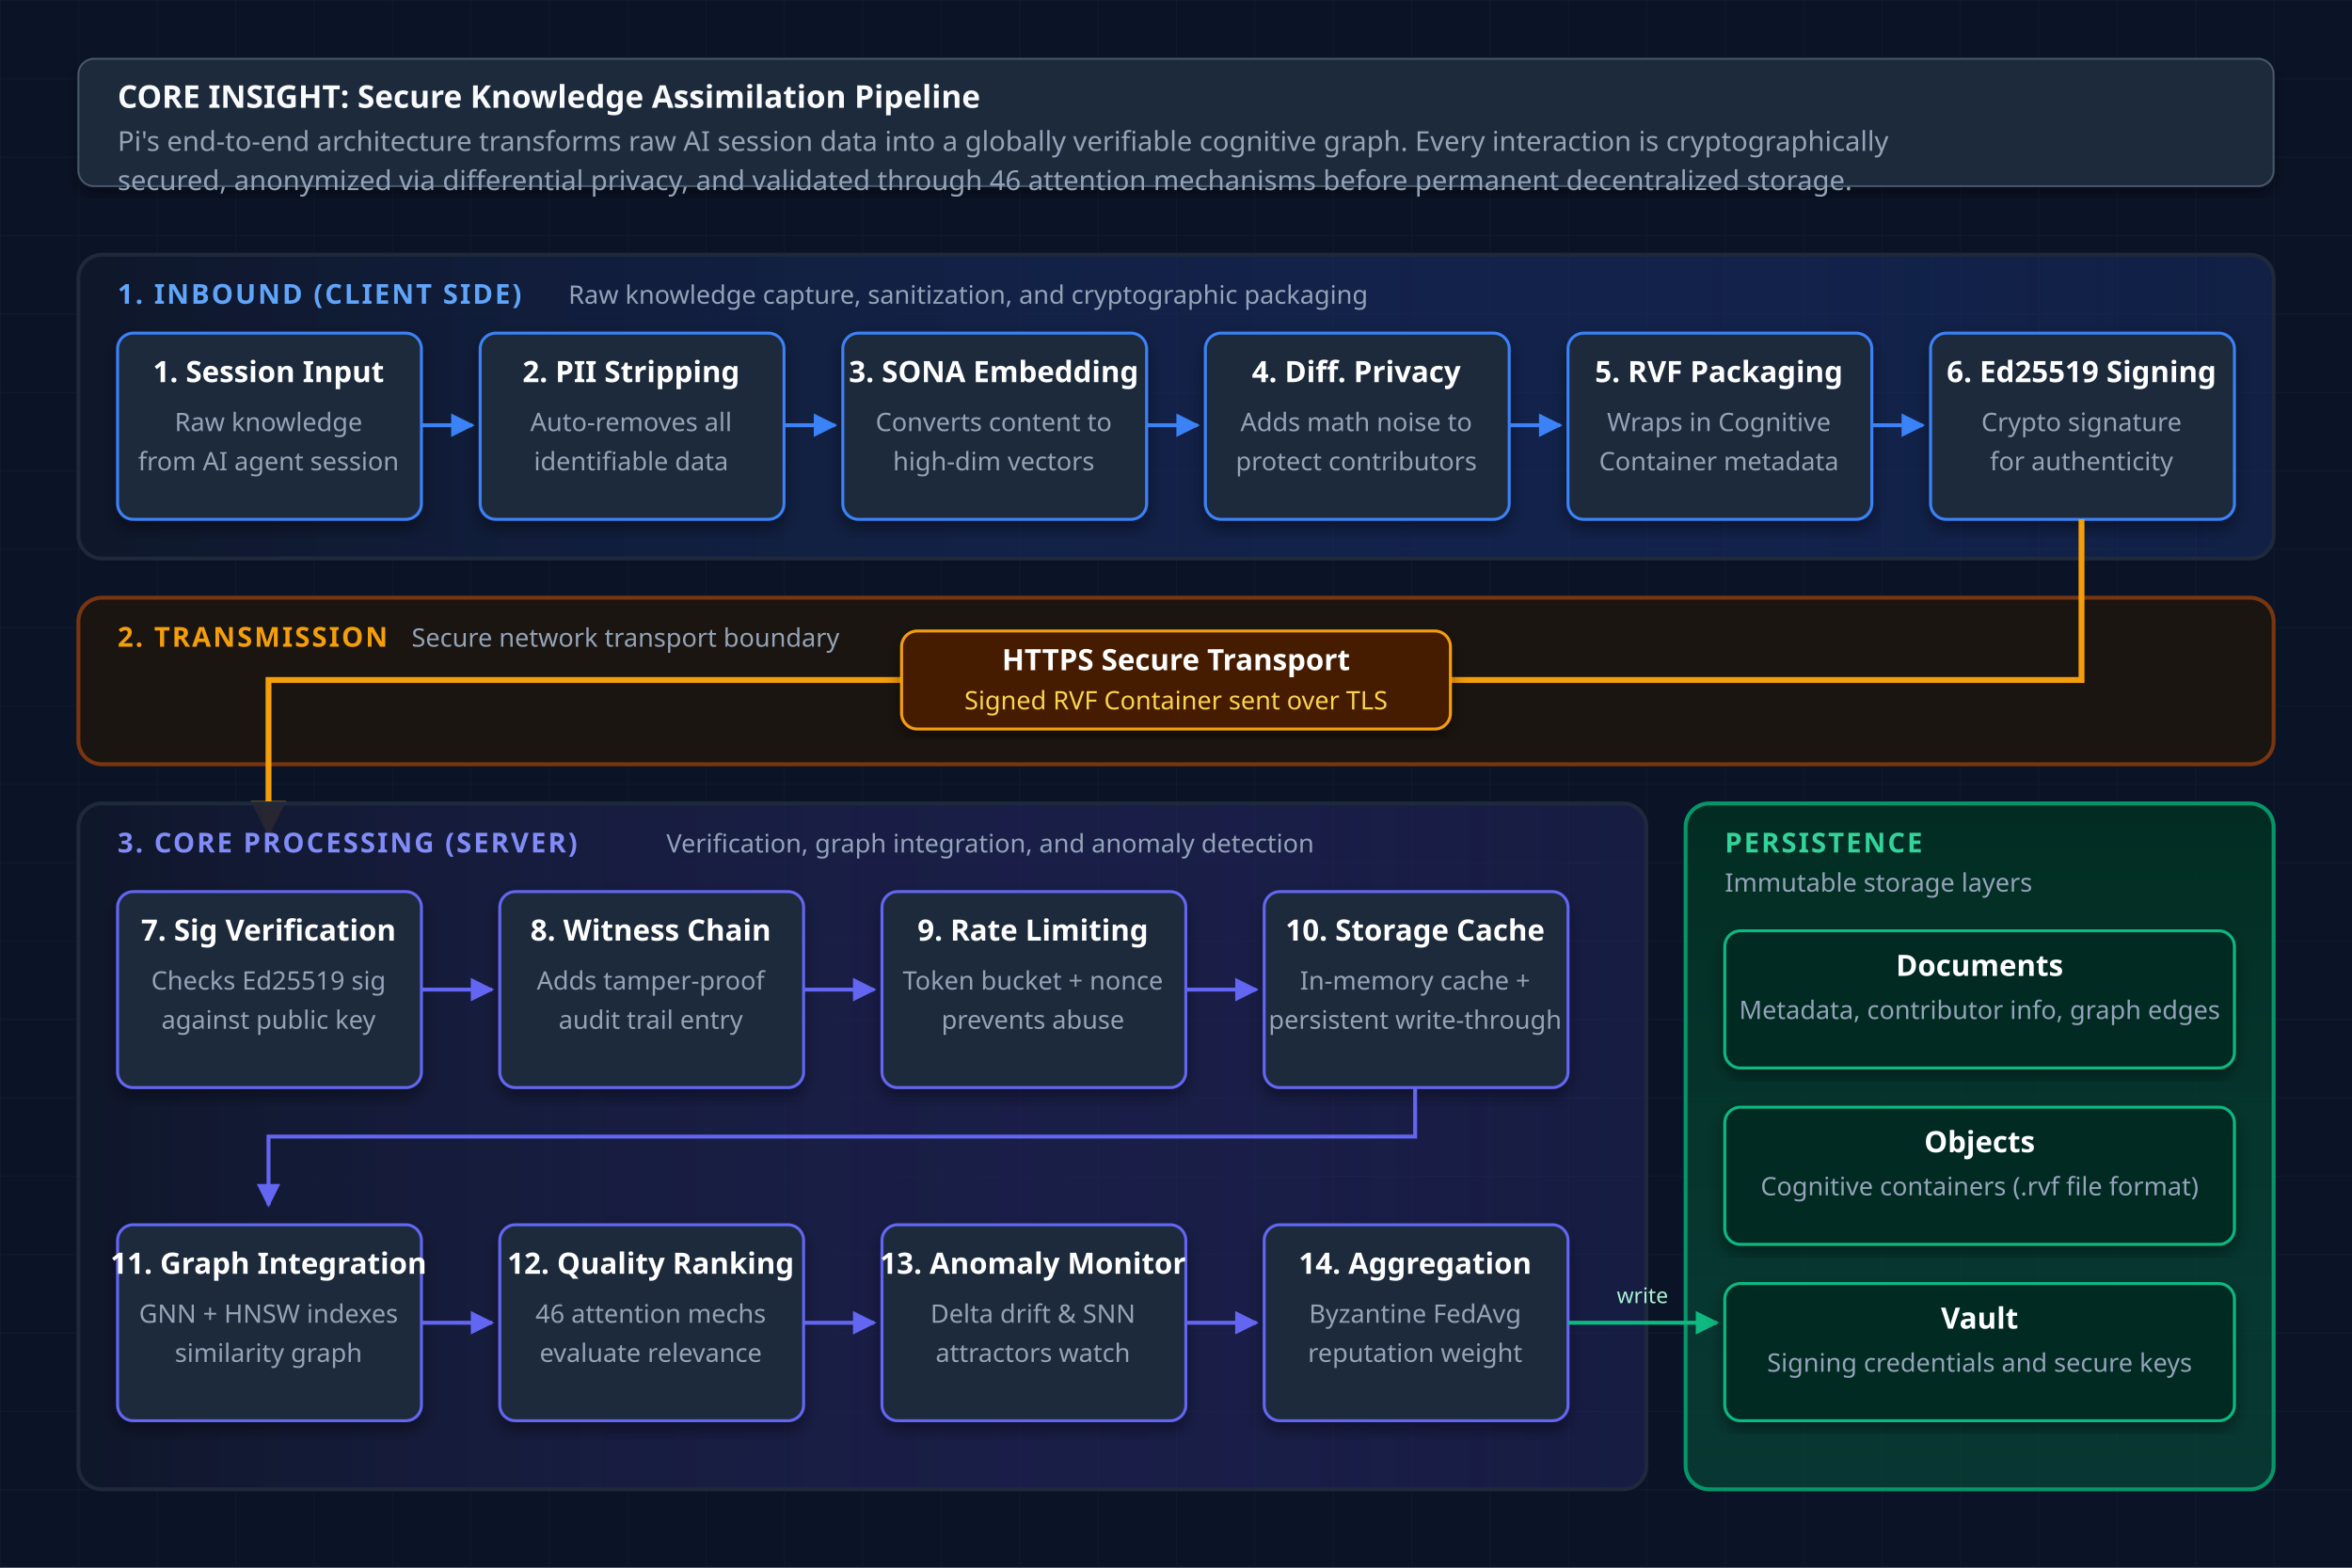
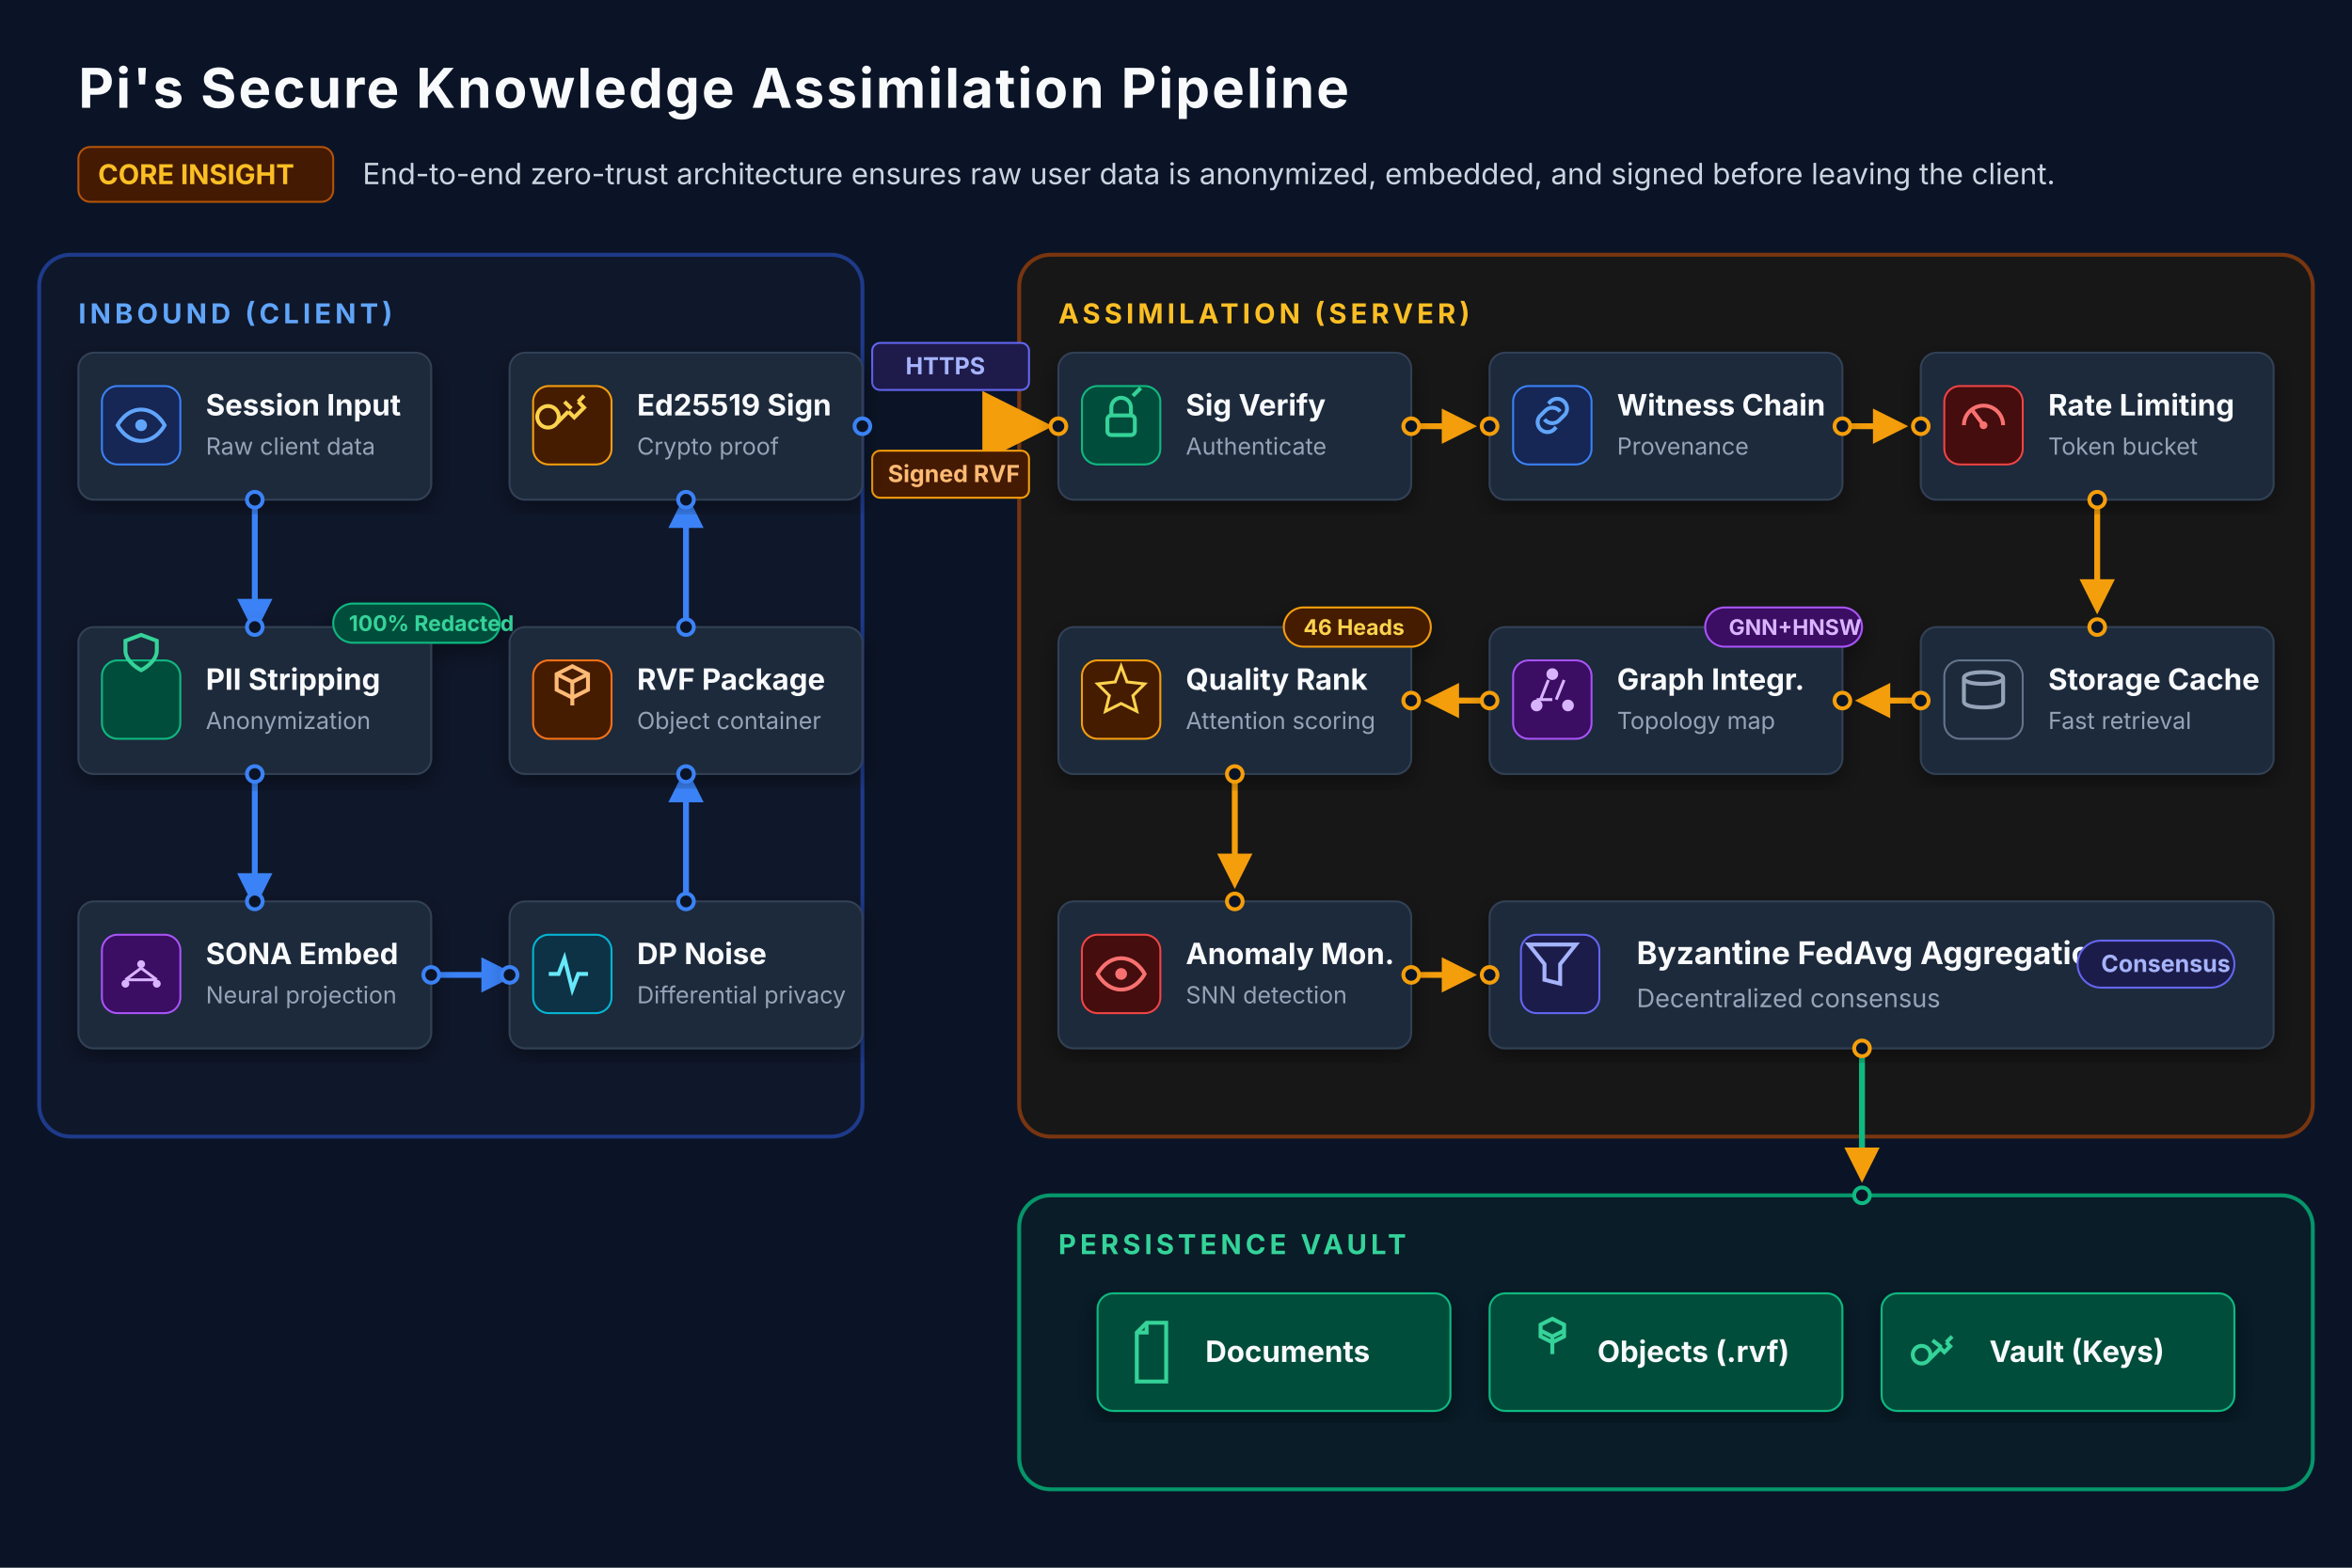
- <svg xmlns="http://www.w3.org/2000/svg" viewBox="0 0 1200 800" width="1200" height="800">
+ <svg xmlns="http://www.w3.org/2000/svg" viewBox="0 0 1200 800" width="1200" height="800" style="background-color: #0B1426; font-family: system-ui, -apple-system, sans-serif;">
  <defs>
-     <pattern id="grid" width="40" height="40" patternUnits="userSpaceOnUse">
-       <path d="M 40 0 L 0 0 0 40" fill="none" stroke="#1E293B" stroke-width="0.5" opacity="0.5" />
-     </pattern>
    <filter id="shadow" x="-10%" y="-10%" width="120%" height="120%">
-       <feDropShadow dx="0" dy="4" stdDeviation="4" flood-color="#000000" flood-opacity="0.4" />
+       <feDropShadow dx="0" dy="4" stdDeviation="6" flood-color="#000000" flood-opacity="0.4" />
    </filter>
-     <linearGradient id="client-bg" x1="0%" y1="0%" x2="100%" y2="0%">
-       <stop offset="0%" stop-color="#0F172A" />
-       <stop offset="100%" stop-color="#1E3A8A" stop-opacity="0.3" />
+     <filter id="glow-blue" x="-20%" y="-20%" width="140%" height="140%">
+       <feGaussianBlur stdDeviation="8" result="blur" />
+       <feComposite in="SourceGraphic" in2="blur" operator="over" />
+     </filter>
+     <filter id="glow-amber" x="-20%" y="-20%" width="140%" height="140%">
+       <feGaussianBlur stdDeviation="8" result="blur" />
+       <feComposite in="SourceGraphic" in2="blur" operator="over" />
+     </filter>
+     <linearGradient id="transport-grad" x1="0%" y1="0%" x2="100%" y2="0%">
+       <stop offset="0%" stop-color="#3B82F6" />
+       <stop offset="50%" stop-color="#8B5CF6" />
+       <stop offset="100%" stop-color="#F59E0B" />
    </linearGradient>
-     <linearGradient id="server-bg" x1="0%" y1="0%" x2="100%" y2="0%">
-       <stop offset="0%" stop-color="#0F172A" />
-       <stop offset="100%" stop-color="#312E81" stop-opacity="0.3" />
-     </linearGradient>
-     <linearGradient id="persist-bg" x1="0%" y1="0%" x2="0%" y2="100%">
-       <stop offset="0%" stop-color="#022C22" />
-       <stop offset="100%" stop-color="#064E3B" stop-opacity="0.6" />
-     </linearGradient>
-     <marker id="arrow-blue" viewBox="0 0 10 10" refX="9" refY="5" markerWidth="6" markerHeight="6" orient="auto-start-reverse">
+     <marker id="arrow-blue" viewBox="0 0 10 10" refX="8" refY="5" markerWidth="6" markerHeight="6" orient="auto">
      <path d="M 0 0 L 10 5 L 0 10 z" fill="#3B82F6" />
    </marker>
-     <marker id="arrow-amber" viewBox="0 0 10 10" refX="9" refY="5" markerWidth="6" markerHeight="6" orient="auto-start-reverse">
+     <marker id="arrow-amber" viewBox="0 0 10 10" refX="8" refY="5" markerWidth="6" markerHeight="6" orient="auto">
      <path d="M 0 0 L 10 5 L 0 10 z" fill="#F59E0B" />
    </marker>
-     <marker id="arrow-indigo" viewBox="0 0 10 10" refX="9" refY="5" markerWidth="6" markerHeight="6" orient="auto-start-reverse">
-       <path d="M 0 0 L 10 5 L 0 10 z" fill="#6366F1" />
-     </marker>
-     <marker id="arrow-emerald" viewBox="0 0 10 10" refX="9" refY="5" markerWidth="6" markerHeight="6" orient="auto-start-reverse">
-       <path d="M 0 0 L 10 5 L 0 10 z" fill="#10B981" />
+     <marker id="arrow-transport" viewBox="0 0 10 10" refX="8" refY="5" markerWidth="6" markerHeight="6" orient="auto">
+       <path d="M 0 0 L 10 5 L 0 10 z" fill="#F59E0B" />
    </marker>
  </defs>
  <rect width="1200" height="800" fill="#0B1426" />
-   <rect width="1200" height="800" fill="url(#grid)" />
-   <rect x="40" y="30" width="1120" height="65" rx="8" fill="#1E293B" stroke="#475569" stroke-width="1" filter="url(#shadow)" />
-   <text x="60" y="55" fill="#F8FAFC" font-family="system-ui, sans-serif" font-size="16" font-weight="bold">CORE INSIGHT: Secure Knowledge Assimilation Pipeline</text>
-   <text x="60" y="77" fill="#94A3B8" font-family="system-ui, sans-serif" font-size="14">Pi's end-to-end architecture transforms raw AI session data into a globally verifiable cognitive graph. Every interaction is cryptographically</text>
-   <text x="60" y="97" fill="#94A3B8" font-family="system-ui, sans-serif" font-size="14">secured, anonymized via differential privacy, and validated through 46 attention mechanisms before permanent decentralized storage.</text>
-   <rect x="40" y="130" width="1120" height="155" rx="12" fill="url(#client-bg)" stroke="#1E293B" stroke-width="2" />
-   <text x="60" y="155" fill="#60A5FA" font-family="system-ui, sans-serif" font-size="14" font-weight="bold" letter-spacing="1">1. INBOUND (CLIENT SIDE)</text>
-   <text x="290" y="155" fill="#94A3B8" font-family="system-ui, sans-serif" font-size="13">Raw knowledge capture, sanitization, and cryptographic packaging</text>
-   <rect x="60" y="170" width="155" height="95" rx="8" fill="#1E293B" stroke="#3B82F6" stroke-width="1.5" filter="url(#shadow)" />
-   <text x="137" y="195" fill="#FFFFFF" font-family="system-ui, sans-serif" font-size="15" font-weight="bold" text-anchor="middle">1. Session Input</text>
-   <text x="137" y="220" fill="#94A3B8" font-family="system-ui, sans-serif" font-size="13" text-anchor="middle">Raw knowledge</text>
-   <text x="137" y="240" fill="#94A3B8" font-family="system-ui, sans-serif" font-size="13" text-anchor="middle">from AI agent session</text>
-   <rect x="245" y="170" width="155" height="95" rx="8" fill="#1E293B" stroke="#3B82F6" stroke-width="1.5" filter="url(#shadow)" />
-   <text x="322" y="195" fill="#FFFFFF" font-family="system-ui, sans-serif" font-size="15" font-weight="bold" text-anchor="middle">2. PII Stripping</text>
-   <text x="322" y="220" fill="#94A3B8" font-family="system-ui, sans-serif" font-size="13" text-anchor="middle">Auto-removes all</text>
-   <text x="322" y="240" fill="#94A3B8" font-family="system-ui, sans-serif" font-size="13" text-anchor="middle">identifiable data</text>
-   <rect x="430" y="170" width="155" height="95" rx="8" fill="#1E293B" stroke="#3B82F6" stroke-width="1.5" filter="url(#shadow)" />
-   <text x="507" y="195" fill="#FFFFFF" font-family="system-ui, sans-serif" font-size="15" font-weight="bold" text-anchor="middle">3. SONA Embedding</text>
-   <text x="507" y="220" fill="#94A3B8" font-family="system-ui, sans-serif" font-size="13" text-anchor="middle">Converts content to</text>
-   <text x="507" y="240" fill="#94A3B8" font-family="system-ui, sans-serif" font-size="13" text-anchor="middle">high-dim vectors</text>
-   <rect x="615" y="170" width="155" height="95" rx="8" fill="#1E293B" stroke="#3B82F6" stroke-width="1.5" filter="url(#shadow)" />
-   <text x="692" y="195" fill="#FFFFFF" font-family="system-ui, sans-serif" font-size="15" font-weight="bold" text-anchor="middle">4. Diff. Privacy</text>
-   <text x="692" y="220" fill="#94A3B8" font-family="system-ui, sans-serif" font-size="13" text-anchor="middle">Adds math noise to</text>
-   <text x="692" y="240" fill="#94A3B8" font-family="system-ui, sans-serif" font-size="13" text-anchor="middle">protect contributors</text>
-   <rect x="800" y="170" width="155" height="95" rx="8" fill="#1E293B" stroke="#3B82F6" stroke-width="1.5" filter="url(#shadow)" />
-   <text x="877" y="195" fill="#FFFFFF" font-family="system-ui, sans-serif" font-size="15" font-weight="bold" text-anchor="middle">5. RVF Packaging</text>
-   <text x="877" y="220" fill="#94A3B8" font-family="system-ui, sans-serif" font-size="13" text-anchor="middle">Wraps in Cognitive</text>
-   <text x="877" y="240" fill="#94A3B8" font-family="system-ui, sans-serif" font-size="13" text-anchor="middle">Container metadata</text>
-   <rect x="985" y="170" width="155" height="95" rx="8" fill="#1E293B" stroke="#3B82F6" stroke-width="1.5" filter="url(#shadow)" />
-   <text x="1062" y="195" fill="#FFFFFF" font-family="system-ui, sans-serif" font-size="15" font-weight="bold" text-anchor="middle">6. Ed25519 Signing</text>
-   <text x="1062" y="220" fill="#94A3B8" font-family="system-ui, sans-serif" font-size="13" text-anchor="middle">Crypto signature</text>
-   <text x="1062" y="240" fill="#94A3B8" font-family="system-ui, sans-serif" font-size="13" text-anchor="middle">for authenticity</text>
-   <path d="M 215 217 L 241 217" fill="none" stroke="#3B82F6" stroke-width="2" marker-end="url(#arrow-blue)" />
-   <path d="M 400 217 L 426 217" fill="none" stroke="#3B82F6" stroke-width="2" marker-end="url(#arrow-blue)" />
-   <path d="M 585 217 L 611 217" fill="none" stroke="#3B82F6" stroke-width="2" marker-end="url(#arrow-blue)" />
-   <path d="M 770 217 L 796 217" fill="none" stroke="#3B82F6" stroke-width="2" marker-end="url(#arrow-blue)" />
-   <path d="M 955 217 L 981 217" fill="none" stroke="#3B82F6" stroke-width="2" marker-end="url(#arrow-blue)" />
-   <rect x="40" y="305" width="1120" height="85" rx="12" fill="#1A1510" stroke="#78350F" stroke-width="2" />
-   <text x="60" y="330" fill="#F59E0B" font-family="system-ui, sans-serif" font-size="14" font-weight="bold" letter-spacing="1">2. TRANSMISSION</text>
-   <text x="210" y="330" fill="#94A3B8" font-family="system-ui, sans-serif" font-size="13">Secure network transport boundary</text>
-   <path d="M 1062 265 L 1062 347 L 137 347 L 137 425" fill="none" stroke="#F59E0B" stroke-width="3" marker-end="url(#arrow-amber)" />
-   <rect x="460" y="322" width="280" height="50" rx="8" fill="#451A03" stroke="#F59E0B" stroke-width="1.5" filter="url(#shadow)" />
-   <text x="600" y="342" fill="#FFFFFF" font-family="system-ui, sans-serif" font-size="15" font-weight="bold" text-anchor="middle">HTTPS Secure Transport</text>
-   <text x="600" y="362" fill="#FCD34D" font-family="system-ui, sans-serif" font-size="13" text-anchor="middle">Signed RVF Container sent over TLS</text>
-   <rect x="40" y="410" width="800" height="350" rx="12" fill="url(#server-bg)" stroke="#1E293B" stroke-width="2" />
-   <text x="60" y="435" fill="#818CF8" font-family="system-ui, sans-serif" font-size="14" font-weight="bold" letter-spacing="1">3. CORE PROCESSING (SERVER)</text>
-   <text x="340" y="435" fill="#94A3B8" font-family="system-ui, sans-serif" font-size="13">Verification, graph integration, and anomaly detection</text>
-   <rect x="60" y="455" width="155" height="100" rx="8" fill="#1E293B" stroke="#6366F1" stroke-width="1.5" filter="url(#shadow)" />
-   <text x="137" y="480" fill="#FFFFFF" font-family="system-ui, sans-serif" font-size="15" font-weight="bold" text-anchor="middle">7. Sig Verification</text>
-   <text x="137" y="505" fill="#94A3B8" font-family="system-ui, sans-serif" font-size="13" text-anchor="middle">Checks Ed25519 sig</text>
-   <text x="137" y="525" fill="#94A3B8" font-family="system-ui, sans-serif" font-size="13" text-anchor="middle">against public key</text>
-   <rect x="255" y="455" width="155" height="100" rx="8" fill="#1E293B" stroke="#6366F1" stroke-width="1.5" filter="url(#shadow)" />
-   <text x="332" y="480" fill="#FFFFFF" font-family="system-ui, sans-serif" font-size="15" font-weight="bold" text-anchor="middle">8. Witness Chain</text>
-   <text x="332" y="505" fill="#94A3B8" font-family="system-ui, sans-serif" font-size="13" text-anchor="middle">Adds tamper-proof</text>
-   <text x="332" y="525" fill="#94A3B8" font-family="system-ui, sans-serif" font-size="13" text-anchor="middle">audit trail entry</text>
-   <rect x="450" y="455" width="155" height="100" rx="8" fill="#1E293B" stroke="#6366F1" stroke-width="1.5" filter="url(#shadow)" />
-   <text x="527" y="480" fill="#FFFFFF" font-family="system-ui, sans-serif" font-size="15" font-weight="bold" text-anchor="middle">9. Rate Limiting</text>
-   <text x="527" y="505" fill="#94A3B8" font-family="system-ui, sans-serif" font-size="13" text-anchor="middle">Token bucket + nonce</text>
-   <text x="527" y="525" fill="#94A3B8" font-family="system-ui, sans-serif" font-size="13" text-anchor="middle">prevents abuse</text>
-   <rect x="645" y="455" width="155" height="100" rx="8" fill="#1E293B" stroke="#6366F1" stroke-width="1.5" filter="url(#shadow)" />
-   <text x="722" y="480" fill="#FFFFFF" font-family="system-ui, sans-serif" font-size="15" font-weight="bold" text-anchor="middle">10. Storage Cache</text>
-   <text x="722" y="505" fill="#94A3B8" font-family="system-ui, sans-serif" font-size="13" text-anchor="middle">In-memory cache +</text>
-   <text x="722" y="525" fill="#94A3B8" font-family="system-ui, sans-serif" font-size="13" text-anchor="middle">persistent write-through</text>
-   <path d="M 215 505 L 251 505" fill="none" stroke="#6366F1" stroke-width="2" marker-end="url(#arrow-indigo)" />
-   <path d="M 410 505 L 446 505" fill="none" stroke="#6366F1" stroke-width="2" marker-end="url(#arrow-indigo)" />
-   <path d="M 605 505 L 641 505" fill="none" stroke="#6366F1" stroke-width="2" marker-end="url(#arrow-indigo)" />
-   <path d="M 722 555 L 722 580 L 137 580 L 137 615" fill="none" stroke="#6366F1" stroke-width="2" marker-end="url(#arrow-indigo)" />
-   <rect x="60" y="625" width="155" height="100" rx="8" fill="#1E293B" stroke="#6366F1" stroke-width="1.5" filter="url(#shadow)" />
-   <text x="137" y="650" fill="#FFFFFF" font-family="system-ui, sans-serif" font-size="15" font-weight="bold" text-anchor="middle">11. Graph Integration</text>
-   <text x="137" y="675" fill="#94A3B8" font-family="system-ui, sans-serif" font-size="13" text-anchor="middle">GNN + HNSW indexes</text>
-   <text x="137" y="695" fill="#94A3B8" font-family="system-ui, sans-serif" font-size="13" text-anchor="middle">similarity graph</text>
-   <rect x="255" y="625" width="155" height="100" rx="8" fill="#1E293B" stroke="#6366F1" stroke-width="1.5" filter="url(#shadow)" />
-   <text x="332" y="650" fill="#FFFFFF" font-family="system-ui, sans-serif" font-size="15" font-weight="bold" text-anchor="middle">12. Quality Ranking</text>
-   <text x="332" y="675" fill="#94A3B8" font-family="system-ui, sans-serif" font-size="13" text-anchor="middle">46 attention mechs</text>
-   <text x="332" y="695" fill="#94A3B8" font-family="system-ui, sans-serif" font-size="13" text-anchor="middle">evaluate relevance</text>
-   <rect x="450" y="625" width="155" height="100" rx="8" fill="#1E293B" stroke="#6366F1" stroke-width="1.5" filter="url(#shadow)" />
-   <text x="527" y="650" fill="#FFFFFF" font-family="system-ui, sans-serif" font-size="15" font-weight="bold" text-anchor="middle">13. Anomaly Monitor</text>
-   <text x="527" y="675" fill="#94A3B8" font-family="system-ui, sans-serif" font-size="13" text-anchor="middle">Delta drift &amp; SNN</text>
-   <text x="527" y="695" fill="#94A3B8" font-family="system-ui, sans-serif" font-size="13" text-anchor="middle">attractors watch</text>
-   <rect x="645" y="625" width="155" height="100" rx="8" fill="#1E293B" stroke="#6366F1" stroke-width="1.5" filter="url(#shadow)" />
-   <text x="722" y="650" fill="#FFFFFF" font-family="system-ui, sans-serif" font-size="15" font-weight="bold" text-anchor="middle">14. Aggregation</text>
-   <text x="722" y="675" fill="#94A3B8" font-family="system-ui, sans-serif" font-size="13" text-anchor="middle">Byzantine FedAvg</text>
-   <text x="722" y="695" fill="#94A3B8" font-family="system-ui, sans-serif" font-size="13" text-anchor="middle">reputation weight</text>
-   <path d="M 215 675 L 251 675" fill="none" stroke="#6366F1" stroke-width="2" marker-end="url(#arrow-indigo)" />
-   <path d="M 410 675 L 446 675" fill="none" stroke="#6366F1" stroke-width="2" marker-end="url(#arrow-indigo)" />
-   <path d="M 605 675 L 641 675" fill="none" stroke="#6366F1" stroke-width="2" marker-end="url(#arrow-indigo)" />
-   <rect x="860" y="410" width="300" height="350" rx="12" fill="url(#persist-bg)" stroke="#059669" stroke-width="2" />
-   <text x="880" y="435" fill="#34D399" font-family="system-ui, sans-serif" font-size="14" font-weight="bold" letter-spacing="1">PERSISTENCE</text>
-   <text x="880" y="455" fill="#94A3B8" font-family="system-ui, sans-serif" font-size="13">Immutable storage layers</text>
-   <path d="M 800 675 L 876 675" fill="none" stroke="#10B981" stroke-width="2" marker-end="url(#arrow-emerald)" />
-   <text x="838" y="665" fill="#A7F3D0" font-family="system-ui, sans-serif" font-size="11" text-anchor="middle">write</text>
-   <rect x="880" y="475" width="260" height="70" rx="8" fill="#022C22" stroke="#10B981" stroke-width="1.5" filter="url(#shadow)" />
-   <text x="1010" y="498" fill="#FFFFFF" font-family="system-ui, sans-serif" font-size="15" font-weight="bold" text-anchor="middle">Documents</text>
-   <text x="1010" y="520" fill="#94A3B8" font-family="system-ui, sans-serif" font-size="13" text-anchor="middle">Metadata, contributor info, graph edges</text>
-   <rect x="880" y="565" width="260" height="70" rx="8" fill="#022C22" stroke="#10B981" stroke-width="1.5" filter="url(#shadow)" />
-   <text x="1010" y="588" fill="#FFFFFF" font-family="system-ui, sans-serif" font-size="15" font-weight="bold" text-anchor="middle">Objects</text>
-   <text x="1010" y="610" fill="#94A3B8" font-family="system-ui, sans-serif" font-size="13" text-anchor="middle">Cognitive containers (.rvf file format)</text>
-   <rect x="880" y="655" width="260" height="70" rx="8" fill="#022C22" stroke="#10B981" stroke-width="1.5" filter="url(#shadow)" />
-   <text x="1010" y="678" fill="#FFFFFF" font-family="system-ui, sans-serif" font-size="15" font-weight="bold" text-anchor="middle">Vault</text>
-   <text x="1010" y="700" fill="#94A3B8" font-family="system-ui, sans-serif" font-size="13" text-anchor="middle">Signing credentials and secure keys</text>
+   <text x="40" y="55" fill="#F8FAFC" font-size="28" font-weight="bold" letter-spacing="1">Pi's Secure Knowledge Assimilation Pipeline</text>
+   <rect x="40" y="75" width="130" height="28" rx="6" fill="#451A03" stroke="#B45309" stroke-width="1" />
+   <text x="50" y="94" fill="#FBBF24" font-size="14" font-weight="bold">CORE INSIGHT</text>
+   <text x="185" y="94" fill="#CBD5E1" font-size="15">End-to-end zero-trust architecture ensures raw user data is anonymized, embedded, and signed before leaving the client.</text>
+   <rect x="20" y="130" width="420" height="450" rx="16" fill="#0F172A" stroke="#1E3A8A" stroke-width="2" />
+   <text x="40" y="165" fill="#60A5FA" font-size="14" font-weight="bold" letter-spacing="2">INBOUND (CLIENT)</text>
+   <rect x="520" y="130" width="660" height="450" rx="16" fill="#171717" stroke="#78350F" stroke-width="2" />
+   <text x="540" y="165" fill="#FBBF24" font-size="14" font-weight="bold" letter-spacing="2">ASSIMILATION (SERVER)</text>
+   <rect x="520" y="610" width="660" height="150" rx="16" fill="#064E3B" fill-opacity="0.15" stroke="#059669" stroke-width="2" />
+   <text x="540" y="640" fill="#34D399" font-size="14" font-weight="bold" letter-spacing="2">PERSISTENCE VAULT</text>
+   <g fill="none" stroke-width="3">
+     <path d="M 130 255 L 130 320" stroke="#3B82F6" marker-end="url(#arrow-blue)" />
+     <path d="M 130 395 L 130 460" stroke="#3B82F6" marker-end="url(#arrow-blue)" />
+     <path d="M 220 497.5 L 260 497.5" stroke="#3B82F6" marker-end="url(#arrow-blue)" />
+     <path d="M 350 460 L 350 395" stroke="#3B82F6" marker-end="url(#arrow-blue)" />
+     <path d="M 350 320 L 350 255" stroke="#3B82F6" marker-end="url(#arrow-blue)" />
+     <path d="M 440 217.5 L 530 217.5" stroke="url(#transport-grad)" stroke-width="6" stroke-dasharray="8 4" marker-end="url(#arrow-transport)" />
+     <path d="M 720 217.5 L 750 217.5" stroke="#F59E0B" marker-end="url(#arrow-amber)" />
+     <path d="M 940 217.5 L 970 217.5" stroke="#F59E0B" marker-end="url(#arrow-amber)" />
+     <path d="M 1070 255 L 1070 310" stroke="#F59E0B" marker-end="url(#arrow-amber)" />
+     <path d="M 980 357.5 L 950 357.5" stroke="#F59E0B" marker-end="url(#arrow-amber)" />
+     <path d="M 760 357.5 L 730 357.5" stroke="#F59E0B" marker-end="url(#arrow-amber)" />
+     <path d="M 630 395 L 630 450" stroke="#F59E0B" marker-end="url(#arrow-amber)" />
+     <path d="M 720 497.5 L 750 497.5" stroke="#F59E0B" marker-end="url(#arrow-amber)" />
+     <path d="M 950 535 L 950 600" stroke="#10B981" marker-end="url(#arrow-amber)" />
+   </g>
+   <rect x="445" y="175" width="80" height="24" rx="4" fill="#1E1B4B" stroke="#6366F1" stroke-width="1" />
+   <text x="462" y="191" fill="#A5B4FC" font-size="12" font-weight="bold">HTTPS</text>
+   <rect x="445" y="230" width="80" height="24" rx="4" fill="#451A03" stroke="#F59E0B" stroke-width="1" />
+   <text x="453" y="246" fill="#FDBA74" font-size="12" font-weight="bold">Signed RVF</text>
+   <g transform="translate(40, 180)" filter="url(#shadow)">
+     <rect width="180" height="75" rx="8" fill="#1E293B" stroke="#334155" stroke-width="1" />
+     <rect x="12" y="17" width="40" height="40" rx="8" fill="#172554" stroke="#3B82F6" stroke-width="1" />
+     <path d="M20 37s4-8 12-8 12 8 12 8-4 8-12 8-12-8-12-8z" fill="none" stroke="#60A5FA" stroke-width="2" />
+     <circle cx="32" cy="37" r="3" fill="#60A5FA" />
+     <text x="65" y="32" fill="#F8FAFC" font-size="15" font-weight="bold">Session Input</text>
+     <text x="65" y="52" fill="#94A3B8" font-size="12">Raw client data</text>
+   </g>
+   <g transform="translate(40, 320)" filter="url(#shadow)">
+     <rect width="180" height="75" rx="8" fill="#1E293B" stroke="#334155" stroke-width="1" />
+     <rect x="12" y="17" width="40" height="40" rx="8" fill="#064E3B" stroke="#10B981" stroke-width="1" />
+     <path d="M32 22s8-4 8-10V7l-8-3-8 3v5c0 6 8 10 8 10z" fill="none" stroke="#34D399" stroke-width="2" />
+     <text x="65" y="32" fill="#F8FAFC" font-size="15" font-weight="bold">PII Stripping</text>
+     <text x="65" y="52" fill="#94A3B8" font-size="12">Anonymization</text>
+     <rect x="130" y="-12" width="85" height="20" rx="10" fill="#064E3B" stroke="#10B981" stroke-width="1" />
+     <text x="138" y="2" fill="#34D399" font-size="11" font-weight="bold">100% Redacted</text>
+   </g>
+   <g transform="translate(40, 460)" filter="url(#shadow)">
+     <rect width="180" height="75" rx="8" fill="#1E293B" stroke="#334155" stroke-width="1" />
+     <rect x="12" y="17" width="40" height="40" rx="8" fill="#3B0764" stroke="#A855F7" stroke-width="1" />
+     <circle cx="32" cy="32" r="2" fill="#D8B4FE" />
+     <circle cx="24" cy="42" r="2" fill="#D8B4FE" />
+     <circle cx="40" cy="42" r="2" fill="#D8B4FE" />
+     <path d="M32 34l-8 6m8-6l8 6m-16 0h16" stroke="#D8B4FE" stroke-width="1.5" />
+     <text x="65" y="32" fill="#F8FAFC" font-size="15" font-weight="bold">SONA Embed</text>
+     <text x="65" y="52" fill="#94A3B8" font-size="12">Neural projection</text>
+   </g>
+   <g transform="translate(260, 460)" filter="url(#shadow)">
+     <rect width="180" height="75" rx="8" fill="#1E293B" stroke="#334155" stroke-width="1" />
+     <rect x="12" y="17" width="40" height="40" rx="8" fill="#083344" stroke="#06B6D4" stroke-width="1" />
+     <path d="M20 37h5l3-8 4 16 3-8h5" fill="none" stroke="#67E8F9" stroke-width="2" />
+     <text x="65" y="32" fill="#F8FAFC" font-size="15" font-weight="bold">DP Noise</text>
+     <text x="65" y="52" fill="#94A3B8" font-size="12">Differential privacy</text>
+   </g>
+   <g transform="translate(260, 320)" filter="url(#shadow)">
+     <rect width="180" height="75" rx="8" fill="#1E293B" stroke="#334155" stroke-width="1" />
+     <rect x="12" y="17" width="40" height="40" rx="8" fill="#451A03" stroke="#F97316" stroke-width="1" />
+     <path d="M40 32v-8l-8-4-8 4v8l8 4 8-4z" fill="none" stroke="#FDBA74" stroke-width="2" />
+     <path d="M24 24l8 4 8-4M32 40v-12" fill="none" stroke="#FDBA74" stroke-width="2" />
+     <text x="65" y="32" fill="#F8FAFC" font-size="15" font-weight="bold">RVF Package</text>
+     <text x="65" y="52" fill="#94A3B8" font-size="12">Object container</text>
+   </g>
+   <g transform="translate(260, 180)" filter="url(#shadow)">
+     <rect width="180" height="75" rx="8" fill="#1E293B" stroke="#334155" stroke-width="1" />
+     <rect x="12" y="17" width="40" height="40" rx="8" fill="#451A03" stroke="#F59E0B" stroke-width="1" />
+     <path d="M38 22l-3 3m-11 11a5.5 5.5 0 1 1-7.7-7.7 5.5 5.5 0 0 1 7.7 7.7zm0 0L30 30m0 0l3 3L38 28l-3-3m-3.5 3.5L28 25" fill="none" stroke="#FCD34D" stroke-width="2" />
+     <text x="65" y="32" fill="#F8FAFC" font-size="15" font-weight="bold">Ed25519 Sign</text>
+     <text x="65" y="52" fill="#94A3B8" font-size="12">Crypto proof</text>
+   </g>
+   <g transform="translate(540, 180)" filter="url(#shadow)">
+     <rect width="180" height="75" rx="8" fill="#1E293B" stroke="#334155" stroke-width="1" />
+     <rect x="12" y="17" width="40" height="40" rx="8" fill="#064E3B" stroke="#10B981" stroke-width="1" />
+     <rect x="25" y="32" width="14" height="10" rx="2" fill="none" stroke="#34D399" stroke-width="2" />
+     <path d="M27 32v-4a5 5 0 0 1 10 0v4" fill="none" stroke="#34D399" stroke-width="2" />
+     <path d="M38 22l4-4" fill="none" stroke="#34D399" stroke-width="2" />
+     <text x="65" y="32" fill="#F8FAFC" font-size="15" font-weight="bold">Sig Verify</text>
+     <text x="65" y="52" fill="#94A3B8" font-size="12">Authenticate</text>
+   </g>
+   <g transform="translate(760, 180)" filter="url(#shadow)">
+     <rect width="180" height="75" rx="8" fill="#1E293B" stroke="#334155" stroke-width="1" />
+     <rect x="12" y="17" width="40" height="40" rx="8" fill="#172554" stroke="#3B82F6" stroke-width="1" />
+     <path d="M28 34a5 5 0 0 0 7.5.5l3-3a5 5 0 0 0-7-7l-1.5 1.5M36 30a5 5 0 0 0-7.5-.5l-3 3a5 5 0 0 0 7 7l1.5-1.5" fill="none" stroke="#60A5FA" stroke-width="2" />
+     <text x="65" y="32" fill="#F8FAFC" font-size="15" font-weight="bold">Witness Chain</text>
+     <text x="65" y="52" fill="#94A3B8" font-size="12">Provenance</text>
+   </g>
+   <g transform="translate(980, 180)" filter="url(#shadow)">
+     <rect width="180" height="75" rx="8" fill="#1E293B" stroke="#334155" stroke-width="1" />
+     <rect x="12" y="17" width="40" height="40" rx="8" fill="#450A0A" stroke="#EF4444" stroke-width="1" />
+     <path d="M22 37a10 10 0 0 1 20 0" fill="none" stroke="#F87171" stroke-width="2" />
+     <circle cx="32" cy="37" r="2" fill="#F87171" />
+     <path d="M32 37l-6-8" fill="none" stroke="#F87171" stroke-width="2" />
+     <text x="65" y="32" fill="#F8FAFC" font-size="15" font-weight="bold">Rate Limiting</text>
+     <text x="65" y="52" fill="#94A3B8" font-size="12">Token bucket</text>
+   </g>
+   <g transform="translate(980, 320)" filter="url(#shadow)">
+     <rect width="180" height="75" rx="8" fill="#1E293B" stroke="#334155" stroke-width="1" />
+     <rect x="12" y="17" width="40" height="40" rx="8" fill="#1E293B" stroke="#64748B" stroke-width="1" />
+     <path d="M22 26c0 2 4.5 3 10 3s10-1 10-3-4.5-3-10-3-10 1-10 3zm0 0v12c0 2 4.5 3 10 3s10-1 10-3V26" fill="none" stroke="#94A3B8" stroke-width="2" />
+     <text x="65" y="32" fill="#F8FAFC" font-size="15" font-weight="bold">Storage Cache</text>
+     <text x="65" y="52" fill="#94A3B8" font-size="12">Fast retrieval</text>
+   </g>
+   <g transform="translate(760, 320)" filter="url(#shadow)">
+     <rect width="180" height="75" rx="8" fill="#1E293B" stroke="#334155" stroke-width="1" />
+     <rect x="12" y="17" width="40" height="40" rx="8" fill="#3B0764" stroke="#A855F7" stroke-width="1" />
+     <circle cx="32" cy="24" r="3" fill="#D8B4FE" />
+     <circle cx="24" cy="40" r="3" fill="#D8B4FE" />
+     <circle cx="40" cy="40" r="3" fill="#D8B4FE" />
+     <path d="M30 27l-4 10m12-10l-4 10m-10 0h8" fill="none" stroke="#D8B4FE" stroke-width="1.5" />
+     <text x="65" y="32" fill="#F8FAFC" font-size="15" font-weight="bold">Graph Integr.</text>
+     <text x="65" y="52" fill="#94A3B8" font-size="12">Topology map</text>
+     <rect x="110" y="-10" width="80" height="20" rx="10" fill="#3B0764" stroke="#A855F7" stroke-width="1" />
+     <text x="122" y="4" fill="#D8B4FE" font-size="11" font-weight="bold">GNN+HNSW</text>
+   </g>
+   <g transform="translate(540, 320)" filter="url(#shadow)">
+     <rect width="180" height="75" rx="8" fill="#1E293B" stroke="#334155" stroke-width="1" />
+     <rect x="12" y="17" width="40" height="40" rx="8" fill="#451A03" stroke="#F59E0B" stroke-width="1" />
+     <polygon points="32 20 35 28 44 29 38 35 40 43 32 39 24 43 26 35 20 29 29 28 32 20" fill="none" stroke="#FCD34D" stroke-width="1.5" />
+     <text x="65" y="32" fill="#F8FAFC" font-size="15" font-weight="bold">Quality Rank</text>
+     <text x="65" y="52" fill="#94A3B8" font-size="12">Attention scoring</text>
+     <rect x="115" y="-10" width="75" height="20" rx="10" fill="#451A03" stroke="#F59E0B" stroke-width="1" />
+     <text x="125" y="4" fill="#FCD34D" font-size="11" font-weight="bold">46 Heads</text>
+   </g>
+   <g transform="translate(540, 460)" filter="url(#shadow)">
+     <rect width="180" height="75" rx="8" fill="#1E293B" stroke="#334155" stroke-width="1" />
+     <rect x="12" y="17" width="40" height="40" rx="8" fill="#450A0A" stroke="#EF4444" stroke-width="1" />
+     <path d="M20 37s4-8 12-8 12 8 12 8-4 8-12 8-12-8-12-8z" fill="none" stroke="#F87171" stroke-width="2" />
+     <circle cx="32" cy="37" r="3" fill="#F87171" />
+     <text x="65" y="32" fill="#F8FAFC" font-size="15" font-weight="bold">Anomaly Mon.</text>
+     <text x="65" y="52" fill="#94A3B8" font-size="12">SNN detection</text>
+   </g>
+   <g transform="translate(760, 460)" filter="url(#shadow)">
+     <rect width="400" height="75" rx="8" fill="#1E293B" stroke="#334155" stroke-width="1" />
+     <rect x="16" y="17" width="40" height="40" rx="8" fill="#1E1B4B" stroke="#6366F1" stroke-width="1" />
+     <polygon points="44 22 20 22 28 32 28 40 36 42 36 32 44 22" fill="none" stroke="#A5B4FC" stroke-width="2" />
+     <text x="75" y="32" fill="#F8FAFC" font-size="16" font-weight="bold">Byzantine FedAvg Aggregation</text>
+     <text x="75" y="54" fill="#94A3B8" font-size="13">Decentralized consensus</text>
+     <rect x="300" y="20" width="80" height="24" rx="12" fill="#1E1B4B" stroke="#6366F1" stroke-width="1" />
+     <text x="312" y="36" fill="#A5B4FC" font-size="12" font-weight="bold">Consensus</text>
+   </g>
+   <g transform="translate(560, 660)" filter="url(#shadow)">
+     <rect width="180" height="60" rx="8" fill="#064E3B" stroke="#10B981" stroke-width="1" />
+     <path d="M25 15h10v30H20V20l5-5z" fill="none" stroke="#34D399" stroke-width="2" />
+     <path d="M25 15v5h-5" fill="none" stroke="#34D399" stroke-width="2" />
+     <text x="55" y="35" fill="#F8FAFC" font-size="15" font-weight="bold">Documents</text>
+   </g>
+   <g transform="translate(760, 660)" filter="url(#shadow)">
+     <rect width="180" height="60" rx="8" fill="#064E3B" stroke="#10B981" stroke-width="1" />
+     <path d="M38 22v-6l-6-3-6 3v6l6 3 6-3z" fill="none" stroke="#34D399" stroke-width="2" />
+     <path d="M26 19l6 3 6-3M32 31v-9" fill="none" stroke="#34D399" stroke-width="2" />
+     <text x="55" y="35" fill="#F8FAFC" font-size="15" font-weight="bold">Objects (.rvf)</text>
+   </g>
+   <g transform="translate(960, 660)" filter="url(#shadow)">
+     <rect width="180" height="60" rx="8" fill="#064E3B" stroke="#10B981" stroke-width="1" />
+     <path d="M36 22l-3 3m-9 9a4.5 4.5 0 1 1-6.3-6.3 4.5 4.5 0 0 1 6.3 6.3zm0 0l6-6m0 0l2 2l3-3l-2-2m-2.5 2.5L26 24" fill="none" stroke="#34D399" stroke-width="2" />
+     <text x="55" y="35" fill="#F8FAFC" font-size="15" font-weight="bold">Vault (Keys)</text>
+   </g>
+   <g fill="#0B1426" stroke-width="2">
+     <circle cx="130" cy="255" r="4" stroke="#3B82F6" />
+     <circle cx="130" cy="320" r="4" stroke="#3B82F6" />
+     <circle cx="130" cy="395" r="4" stroke="#3B82F6" />
+     <circle cx="130" cy="460" r="4" stroke="#3B82F6" />
+     <circle cx="220" cy="497.5" r="4" stroke="#3B82F6" />
+     <circle cx="260" cy="497.5" r="4" stroke="#3B82F6" />
+     <circle cx="350" cy="460" r="4" stroke="#3B82F6" />
+     <circle cx="350" cy="395" r="4" stroke="#3B82F6" />
+     <circle cx="350" cy="320" r="4" stroke="#3B82F6" />
+     <circle cx="350" cy="255" r="4" stroke="#3B82F6" />
+     <circle cx="440" cy="217.5" r="4" stroke="#3B82F6" />
+     <circle cx="540" cy="217.5" r="4" stroke="#F59E0B" />
+     <circle cx="720" cy="217.5" r="4" stroke="#F59E0B" />
+     <circle cx="760" cy="217.5" r="4" stroke="#F59E0B" />
+     <circle cx="940" cy="217.5" r="4" stroke="#F59E0B" />
+     <circle cx="980" cy="217.5" r="4" stroke="#F59E0B" />
+     <circle cx="1070" cy="255" r="4" stroke="#F59E0B" />
+     <circle cx="1070" cy="320" r="4" stroke="#F59E0B" />
+     <circle cx="980" cy="357.5" r="4" stroke="#F59E0B" />
+     <circle cx="940" cy="357.5" r="4" stroke="#F59E0B" />
+     <circle cx="760" cy="357.5" r="4" stroke="#F59E0B" />
+     <circle cx="720" cy="357.5" r="4" stroke="#F59E0B" />
+     <circle cx="630" cy="395" r="4" stroke="#F59E0B" />
+     <circle cx="630" cy="460" r="4" stroke="#F59E0B" />
+     <circle cx="720" cy="497.5" r="4" stroke="#F59E0B" />
+     <circle cx="760" cy="497.5" r="4" stroke="#F59E0B" />
+     <circle cx="950" cy="535" r="4" stroke="#F59E0B" />
+     <circle cx="950" cy="610" r="4" stroke="#10B981" />
+   </g>
</svg>
